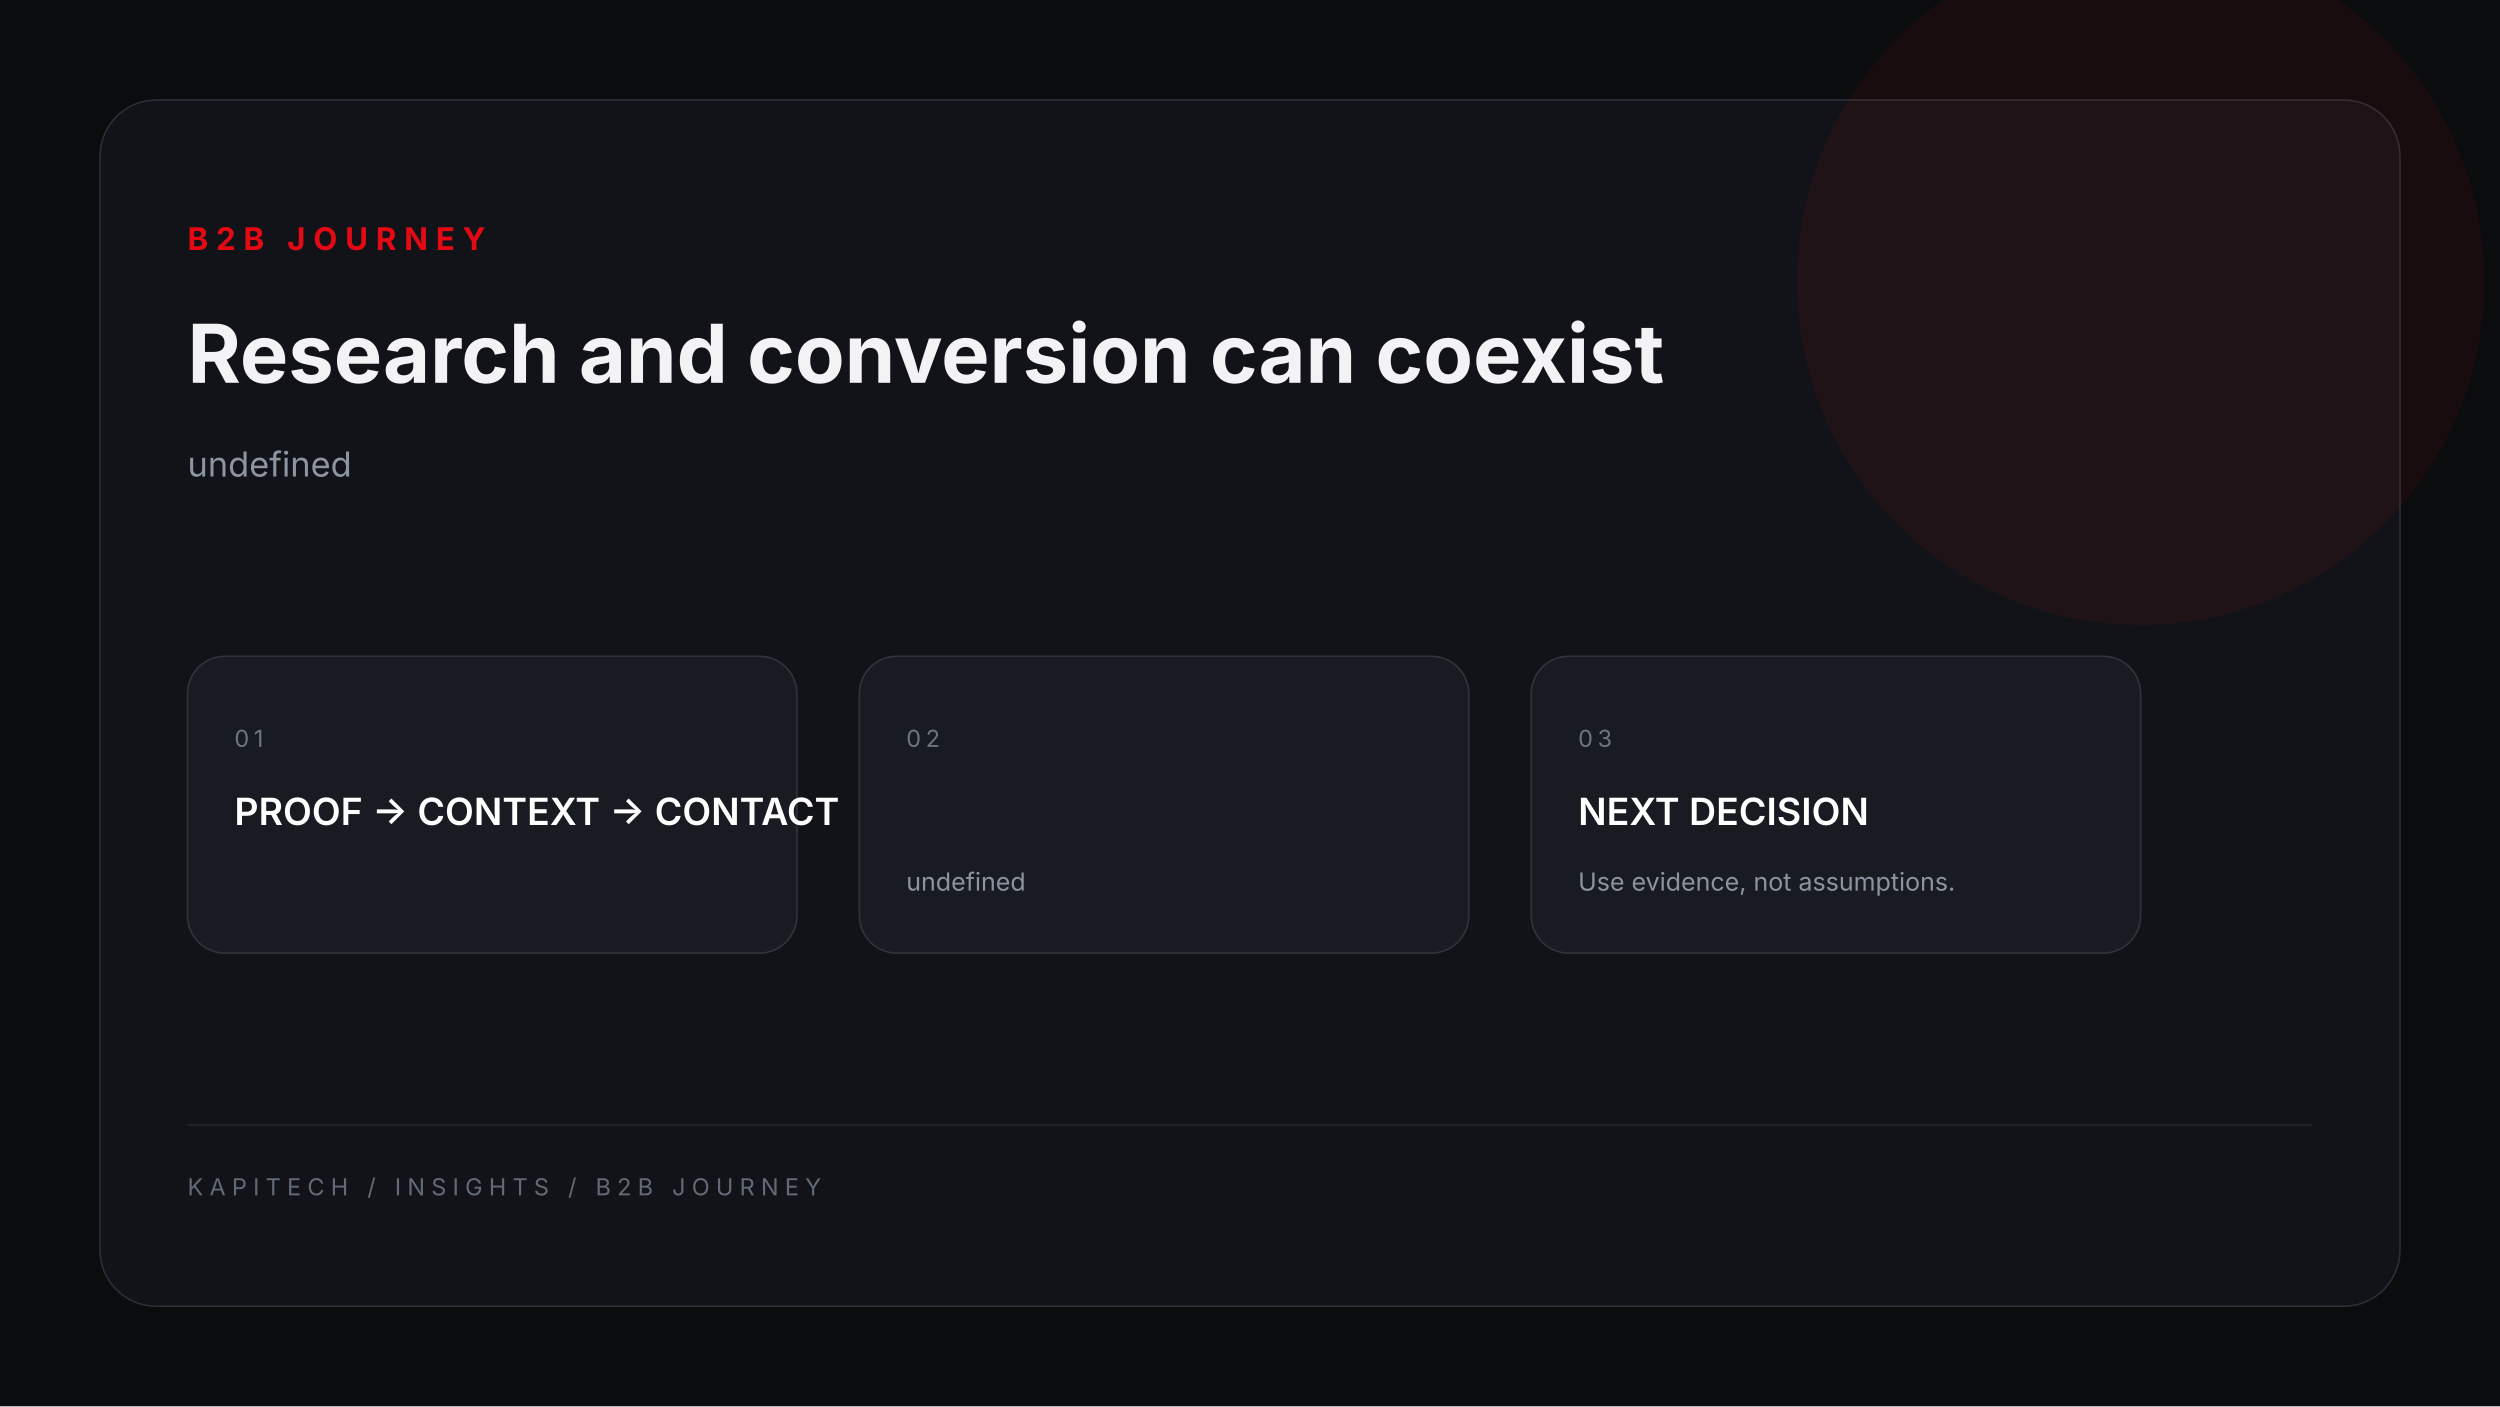
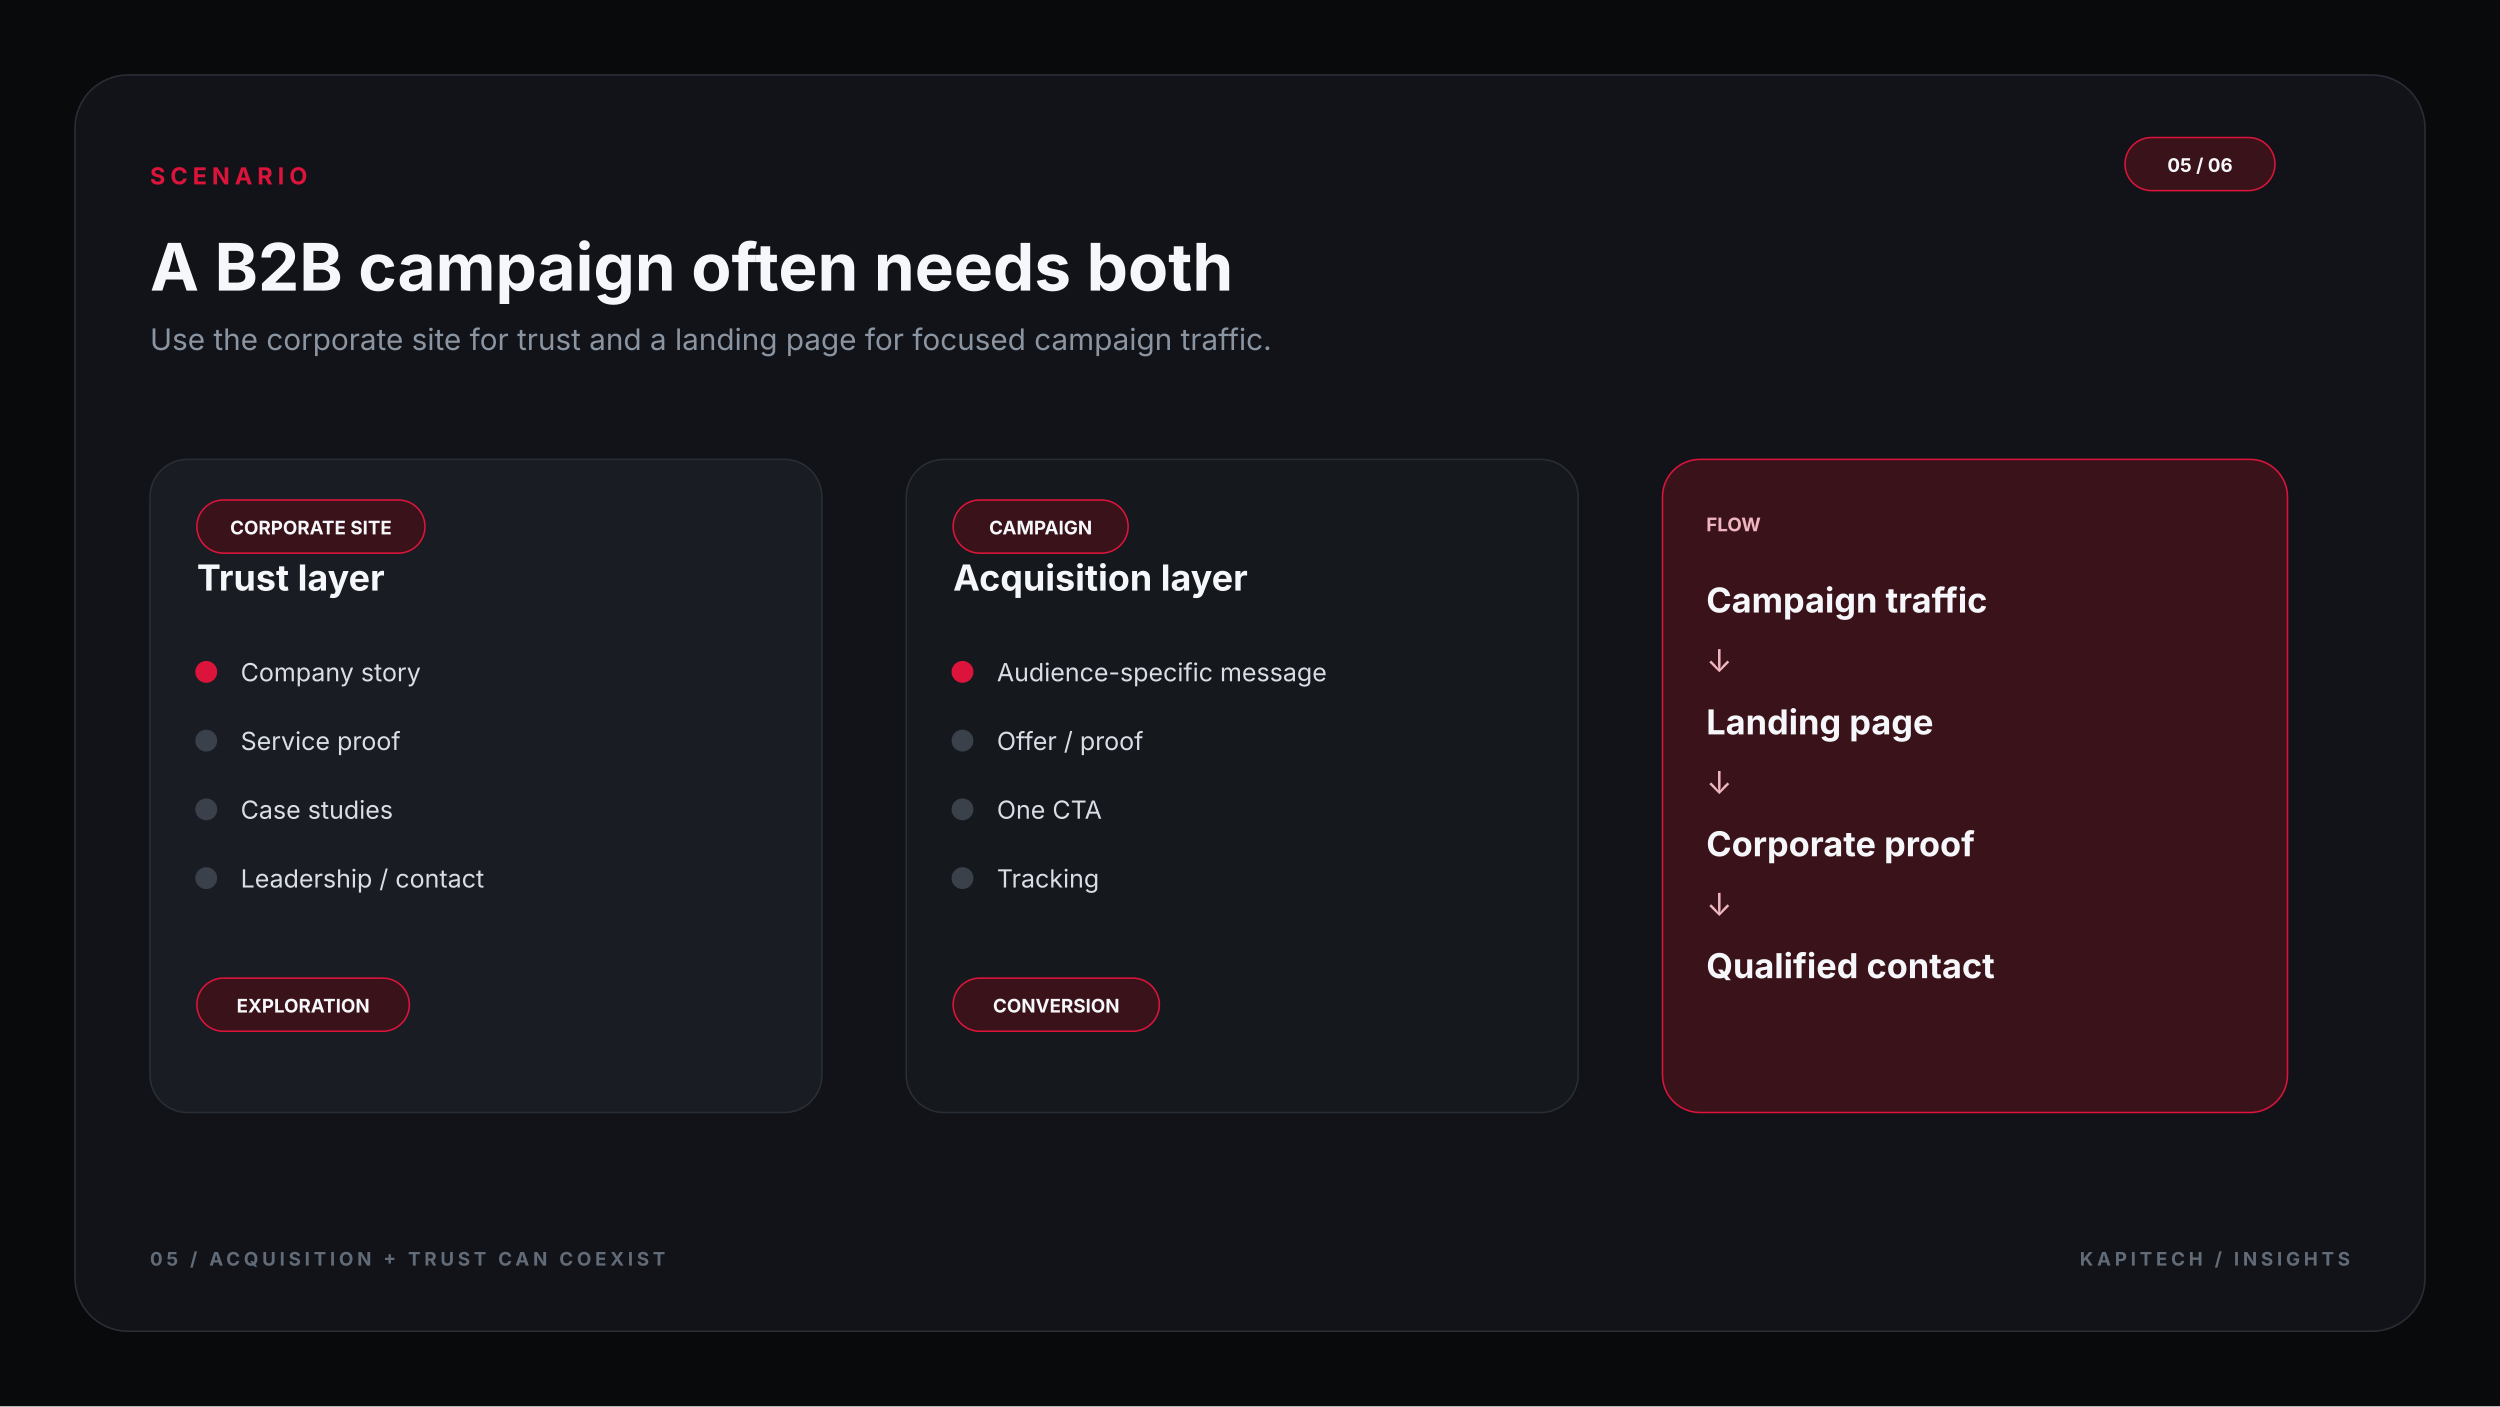
- <svg xmlns="http://www.w3.org/2000/svg" viewBox="0 0 1600 900" role="img">
-   <rect width="1600" height="900" fill="#0B0C0E" />
-   <rect x="64" y="64" width="1472" height="772" rx="36" fill="#111318" stroke="#2B2F37" />
-   <circle cx="1370" cy="180" r="220" fill="#E50914" opacity=".07" />
-   <text x="120" y="160" fill="#E50914" font-family="Inter,Arial,sans-serif" font-size="20" font-weight="700" letter-spacing="5">B2B JOURNEY</text>
-   <text x="120" y="245" fill="#F3F3F6" font-family="Inter,Arial,sans-serif" font-size="52" font-weight="700">Research and conversion can coexist</text>
-   <text x="120" y="305" fill="#8E95A2" font-family="Inter,Arial,sans-serif" font-size="22">undefined</text>
-   <g transform="translate(120 420)">
-     <rect width="390" height="190" rx="24" fill="#181B21" stroke="#30343D" />
-     <text x="30" y="58" fill="#6D7581" font-family="Inter,Arial" font-size="15" letter-spacing="3">01</text>
-     <text x="30" y="108" fill="#FFF" font-family="Inter,Arial" font-size="24" font-weight="600">PROOF → CONTEXT → CONTACT</text>
-     <text x="30" y="150" fill="#8D94A0" font-family="Inter,Arial" font-size="16" />
-     <rect x="430" width="390" height="190" rx="24" fill="#181B21" stroke="#30343D" />
-     <text x="460" y="58" fill="#6D7581" font-family="Inter,Arial" font-size="15" letter-spacing="3">02</text>
-     <text x="460" y="108" fill="#FFF" font-family="Inter,Arial" font-size="24" font-weight="600" />
-     <text x="460" y="150" fill="#8D94A0" font-family="Inter,Arial" font-size="16">undefined</text>
-     <rect x="860" width="390" height="190" rx="24" fill="#181B21" stroke="#30343D" />
-     <text x="890" y="58" fill="#6D7581" font-family="Inter,Arial" font-size="15" letter-spacing="3">03</text>
-     <text x="890" y="108" fill="#FFF" font-family="Inter,Arial" font-size="24" font-weight="600">NEXT DECISION</text>
-     <text x="890" y="150" fill="#8D94A0" font-family="Inter,Arial" font-size="16">Use evidence, not assumptions.</text>
-   </g>
-   <path d="M120 720H1480" stroke="#242831" />
-   <text x="120" y="765" fill="#626A77" font-family="Inter,Arial" font-size="15" letter-spacing="4">KAPITECH / INSIGHTS / B2B JOURNEY</text>
+ <svg xmlns="http://www.w3.org/2000/svg" viewBox="0 0 1600 900" role="img" aria-labelledby="title desc">
+   <rect width="1600" height="900" fill="#090A0C" />
+   <rect x="48" y="48" width="1504" height="804" rx="34" fill="#111318" stroke="#292E36" />
+   <text x="96" y="118" fill="#DC143C" font-family="Inter,Arial" font-size="15" font-weight="700" letter-spacing="3.2">SCENARIO</text>
+   <text x="96" y="186" fill="#F5F7FA" font-family="Inter,Arial" font-size="42" font-weight="700">A B2B campaign often needs both</text>
+   <text x="96" y="224" fill="#8B94A1" font-family="Inter,Arial" font-size="19">Use the corporate site for trust and a landing page for focused campaign traffic.</text>
+   <rect x="1360" y="88" width="96" height="34" rx="17" fill="#3A121A" stroke="#DC143C" />
+   <text x="1408" y="110" text-anchor="middle" fill="#F5F7FA" font-family="Inter,Arial" font-size="12" font-weight="700">05 / 06</text>
+   <rect x="96" y="294" width="430" height="418" rx="24" fill="#191C22" stroke="#292E36" />
+   <rect x="126" y="320" width="146" height="34" rx="17" fill="#3A121A" stroke="#DC143C" />
+   <text x="199" y="342" text-anchor="middle" fill="#F5F7FA" font-family="Inter,Arial" font-size="12" font-weight="700">CORPORATE SITE</text>
+   <text x="126" y="378" fill="#F5F7FA" font-family="Inter,Arial" font-size="23" font-weight="700">Trust layer</text>
+   <circle cx="132" cy="430" r="7" fill="#DC143C" />
+   <text x="154" y="436" fill="#D9DEE6" font-family="Inter,Arial" font-size="16">Company story</text>
+   <circle cx="132" cy="474" r="7" fill="#3B414B" />
+   <text x="154" y="480" fill="#D9DEE6" font-family="Inter,Arial" font-size="16">Service proof</text>
+   <circle cx="132" cy="518" r="7" fill="#3B414B" />
+   <text x="154" y="524" fill="#D9DEE6" font-family="Inter,Arial" font-size="16">Case studies</text>
+   <circle cx="132" cy="562" r="7" fill="#3B414B" />
+   <text x="154" y="568" fill="#D9DEE6" font-family="Inter,Arial" font-size="16">Leadership / contact</text>
+   <rect x="126" y="626" width="136" height="34" rx="17" fill="#3A121A" stroke="#DC143C" />
+   <text x="194" y="648" text-anchor="middle" fill="#F5F7FA" font-family="Inter,Arial" font-size="12" font-weight="700">EXPLORATION</text>
+   <rect x="580" y="294" width="430" height="418" rx="24" fill="#15181D" stroke="#292E36" />
+   <rect x="610" y="320" width="112" height="34" rx="17" fill="#3A121A" stroke="#DC143C" />
+   <text x="666" y="342" text-anchor="middle" fill="#F5F7FA" font-family="Inter,Arial" font-size="12" font-weight="700">CAMPAIGN</text>
+   <text x="610" y="378" fill="#F5F7FA" font-family="Inter,Arial" font-size="23" font-weight="700">Acquisition layer</text>
+   <circle cx="616" cy="430" r="7" fill="#DC143C" />
+   <text x="638" y="436" fill="#D9DEE6" font-family="Inter,Arial" font-size="16">Audience-specific message</text>
+   <circle cx="616" cy="474" r="7" fill="#3B414B" />
+   <text x="638" y="480" fill="#D9DEE6" font-family="Inter,Arial" font-size="16">Offer / proof</text>
+   <circle cx="616" cy="518" r="7" fill="#3B414B" />
+   <text x="638" y="524" fill="#D9DEE6" font-family="Inter,Arial" font-size="16">One CTA</text>
+   <circle cx="616" cy="562" r="7" fill="#3B414B" />
+   <text x="638" y="568" fill="#D9DEE6" font-family="Inter,Arial" font-size="16">Tracking</text>
+   <rect x="610" y="626" width="132" height="34" rx="17" fill="#3A121A" stroke="#DC143C" />
+   <text x="676" y="648" text-anchor="middle" fill="#F5F7FA" font-family="Inter,Arial" font-size="12" font-weight="700">CONVERSION</text>
+   <rect x="1064" y="294" width="400" height="418" rx="24" fill="#3A121A" stroke="#DC143C" />
+   <text x="1092" y="340" fill="#F0B6C0" font-family="Inter,Arial" font-size="12" font-weight="700">FLOW</text>
+   <text x="1092" y="392" fill="#F5F7FA" font-family="Inter,Arial" font-size="22" font-weight="700">Campaign traffic</text>
+   <text x="1092" y="430" fill="#F0B6C0" font-family="Inter,Arial" font-size="20">↓</text>
+   <text x="1092" y="470" fill="#F5F7FA" font-family="Inter,Arial" font-size="22" font-weight="700">Landing page</text>
+   <text x="1092" y="508" fill="#F0B6C0" font-family="Inter,Arial" font-size="20">↓</text>
+   <text x="1092" y="548" fill="#F5F7FA" font-family="Inter,Arial" font-size="22" font-weight="700">Corporate proof</text>
+   <text x="1092" y="586" fill="#F0B6C0" font-family="Inter,Arial" font-size="20">↓</text>
+   <text x="1092" y="626" fill="#F5F7FA" font-family="Inter,Arial" font-size="22" font-weight="700">Qualified contact</text>
+   <text x="96" y="810" fill="#626B78" font-family="Inter,Arial" font-size="12" font-weight="700" letter-spacing="2.4">05 / ACQUISITION + TRUST CAN COEXIST</text>
+   <text x="1504" y="810" text-anchor="end" fill="#626B78" font-family="Inter,Arial" font-size="12" font-weight="700" letter-spacing="2.4">KAPITECH / INSIGHTS</text>
</svg>
